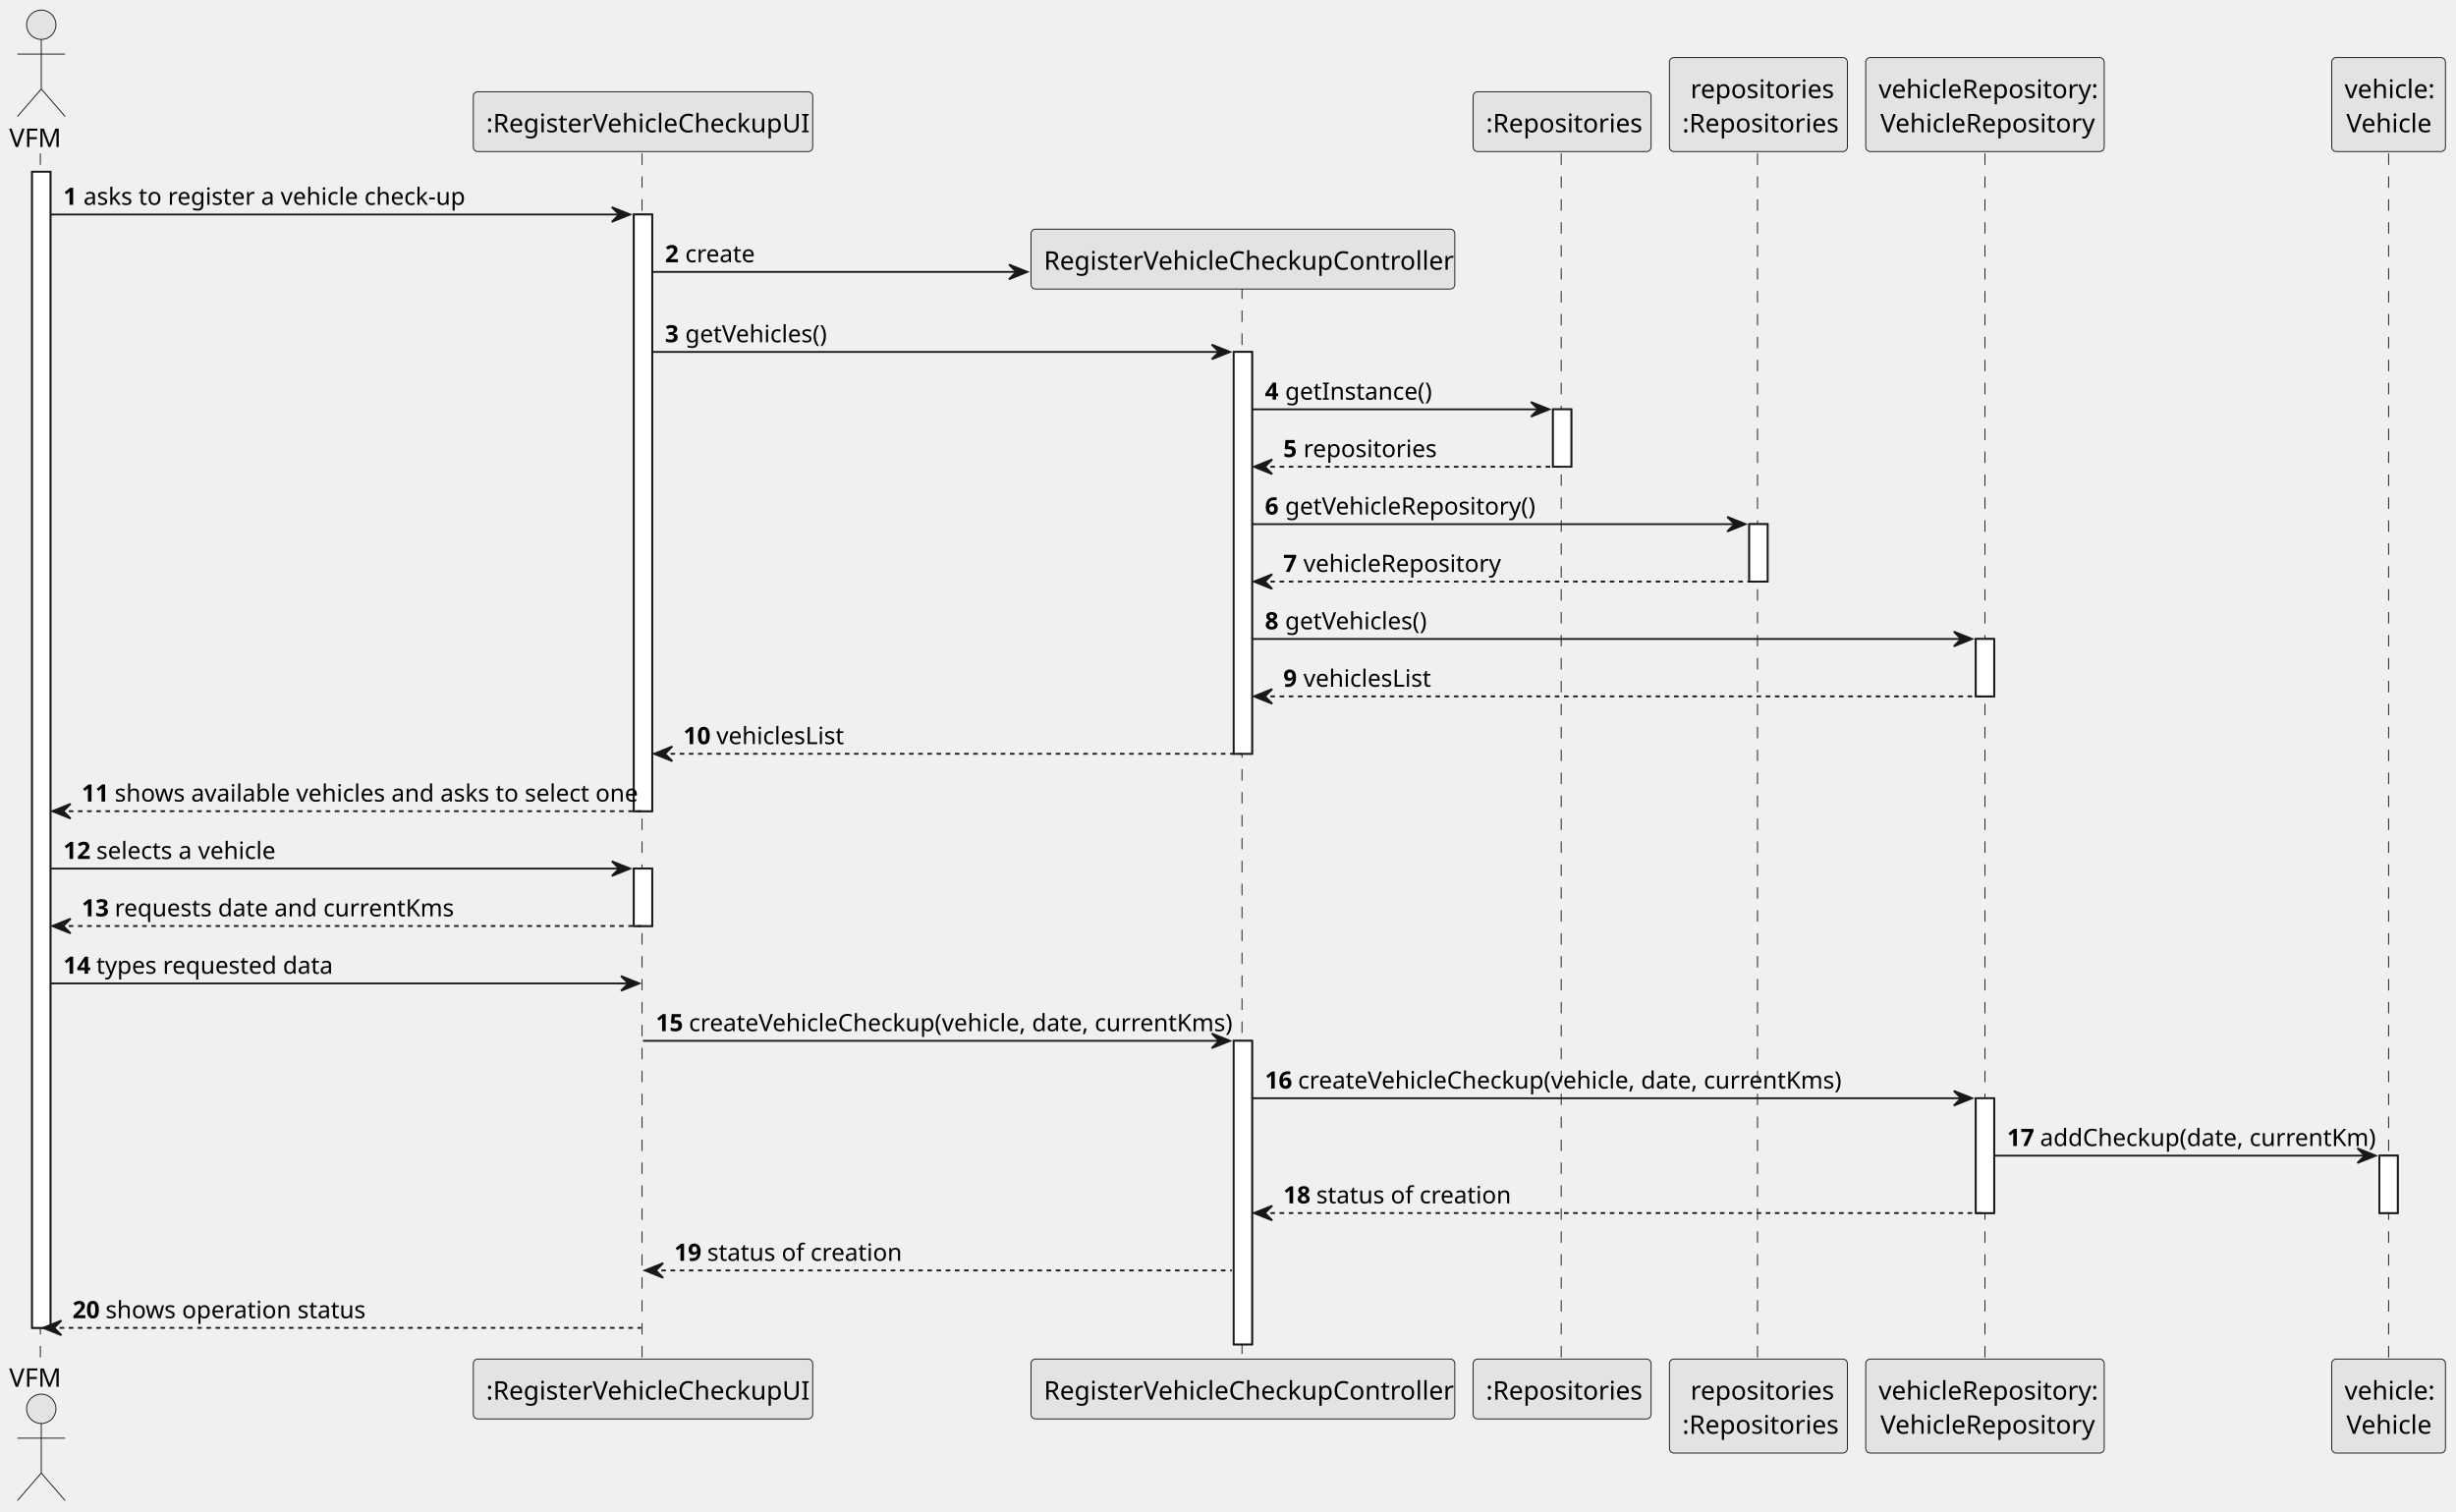
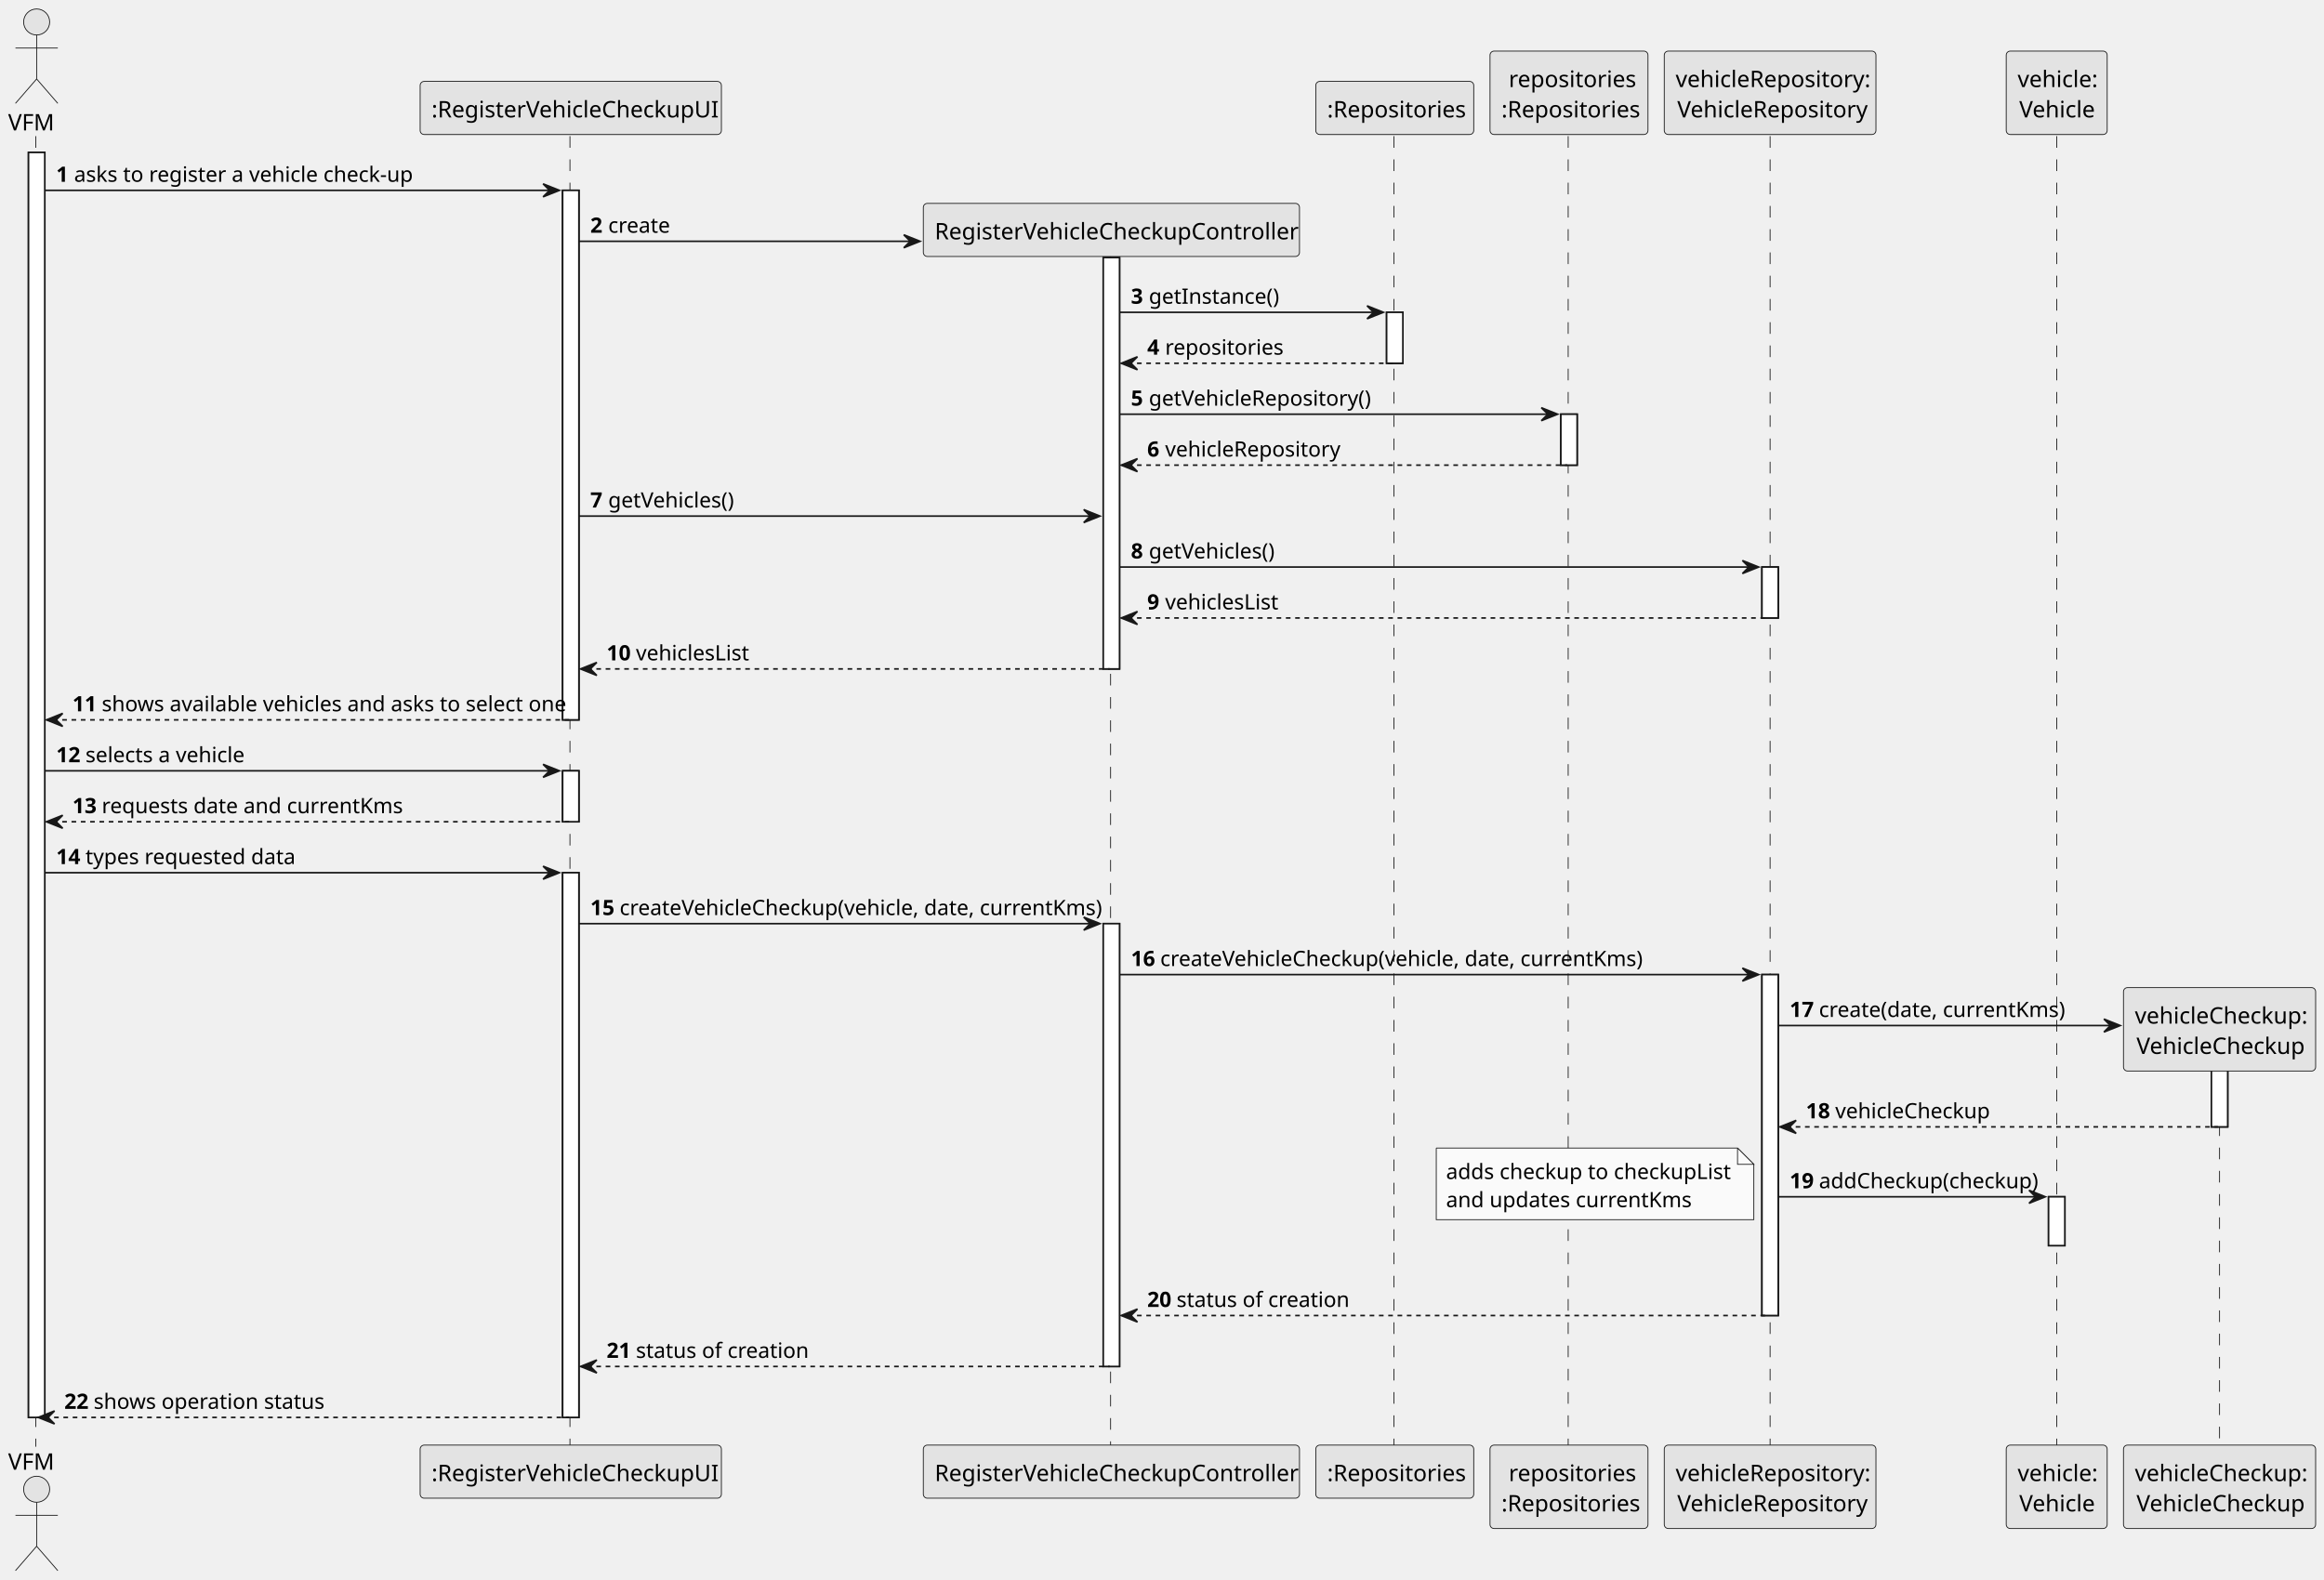
- <svg xmlns="http://www.w3.org/2000/svg" contentStyleType="text/css" height="659.2px" preserveAspectRatio="none" style="width:1071px;height:659px;background:#FFFFFF;" version="1.1" viewBox="0 0 1071 659" width="1071.2px" zoomAndPan="magnify">
+ <svg xmlns="http://www.w3.org/2000/svg" contentStyleType="text/css" height="679.7px" preserveAspectRatio="none" style="width:999px;height:679px;background:#FFFFFF;" version="1.1" viewBox="0 0 999 679" width="999.6px" zoomAndPan="magnify">
  <defs />
  <g>
-     <rect fill="#FFFFFF" height="504.12" style="stroke:#181818;stroke-width:0.8;" width="8" x="14" y="74.897" />
-     <rect fill="#FFFFFF" height="260.192" style="stroke:#181818;stroke-width:0.8;" width="8" x="276.4" y="93.53" />
-     <rect fill="#FFFFFF" height="25.033" style="stroke:#181818;stroke-width:0.8;" width="8" x="276.4" y="378.755" />
-     <rect fill="#FFFFFF" height="175.23" style="stroke:#181818;stroke-width:0.8;" width="8" x="538" y="153.459" />
-     <rect fill="#FFFFFF" height="132.364" style="stroke:#181818;stroke-width:0.8;" width="8" x="538" y="453.853" />
-     <rect fill="#FFFFFF" height="25.033" style="stroke:#181818;stroke-width:0.8;" width="8" x="677.2" y="178.492" />
-     <rect fill="#FFFFFF" height="25.033" style="stroke:#181818;stroke-width:0.8;" width="8" x="762.8" y="228.558" />
-     <rect fill="#FFFFFF" height="25.033" style="stroke:#181818;stroke-width:0.8;" width="8" x="861.6" y="278.623" />
-     <rect fill="#FFFFFF" height="50.066" style="stroke:#181818;stroke-width:0.8;" width="8" x="861.6" y="478.886" />
-     <rect fill="#FFFFFF" height="25.033" style="stroke:#181818;stroke-width:0.8;" width="8" x="1037.6" y="503.919" />
-     <line style="stroke:#181818;stroke-width:0.4;stroke-dasharray:5.0,5.0;" x1="17.6" x2="17.6" y1="66.897" y2="593.417" />
-     <line style="stroke:#181818;stroke-width:0.4;stroke-dasharray:5.0,5.0;" x1="280" x2="280" y1="66.897" y2="593.417" />
-     <line style="stroke:#181818;stroke-width:0.4;stroke-dasharray:5.0,5.0;" x1="541.6" x2="541.6" y1="125.378" y2="593.417" />
-     <line style="stroke:#181818;stroke-width:0.4;stroke-dasharray:5.0,5.0;" x1="680.8" x2="680.8" y1="66.897" y2="593.417" />
-     <line style="stroke:#181818;stroke-width:0.4;stroke-dasharray:5.0,5.0;" x1="766.4" x2="766.4" y1="66.897" y2="593.417" />
-     <line style="stroke:#181818;stroke-width:0.4;stroke-dasharray:5.0,5.0;" x1="865.6" x2="865.6" y1="66.897" y2="593.417" />
-     <line style="stroke:#181818;stroke-width:0.4;stroke-dasharray:5.0,5.0;" x1="1041.6" x2="1041.6" y1="66.897" y2="593.417" />
-     <text fill="#000000" font-family="sans-serif" font-size="11.2" lengthAdjust="spacing" textLength="23.2" x="4" y="64.086">VFM</text>
-     <ellipse cx="18" cy="10.8" fill="#E3E3E3" rx="6.4" ry="6.4" style="stroke:#181818;stroke-width:0.4;" />
-     <path d="M18,17.2 L18,38.8 M7.6,23.6 L28.4,23.6 M18,38.8 L7.6,50.8 M18,38.8 L28.4,50.8 " fill="none" style="stroke:#181818;stroke-width:0.4;" />
-     <text fill="#000000" font-family="sans-serif" font-size="11.2" lengthAdjust="spacing" textLength="23.2" x="4" y="604.703">VFM</text>
-     <ellipse cx="18" cy="614.314" fill="#E3E3E3" rx="6.4" ry="6.4" style="stroke:#181818;stroke-width:0.4;" />
-     <path d="M18,620.714 L18,642.314 M7.6,627.114 L28.4,627.114 M18,642.314 L7.6,654.314 M18,642.314 L28.4,654.314 " fill="none" style="stroke:#181818;stroke-width:0.4;" />
-     <rect fill="#E3E3E3" height="26.097" rx="2" ry="2" style="stroke:#181818;stroke-width:0.4;" width="148" x="206.4" y="40" />
-     <text fill="#000000" font-family="sans-serif" font-size="11.2" lengthAdjust="spacing" textLength="136.8" x="212" y="57.686">:RegisterVehicleCheckupUI</text>
-     <rect fill="#E3E3E3" height="26.097" rx="2" ry="2" style="stroke:#181818;stroke-width:0.4;" width="148" x="206.4" y="592.617" />
-     <text fill="#000000" font-family="sans-serif" font-size="11.2" lengthAdjust="spacing" textLength="136.8" x="212" y="610.303">:RegisterVehicleCheckupUI</text>
-     <rect fill="#E3E3E3" height="26.097" rx="2" ry="2" style="stroke:#181818;stroke-width:0.4;" width="184.8" x="449.6" y="592.617" />
-     <text fill="#000000" font-family="sans-serif" font-size="11.2" lengthAdjust="spacing" textLength="173.6" x="455.2" y="610.303">RegisterVehicleCheckupController</text>
-     <rect fill="#E3E3E3" height="26.097" rx="2" ry="2" style="stroke:#181818;stroke-width:0.4;" width="77.6" x="642.4" y="40" />
-     <text fill="#000000" font-family="sans-serif" font-size="11.2" lengthAdjust="spacing" textLength="66.4" x="648" y="57.686">:Repositories</text>
-     <rect fill="#E3E3E3" height="26.097" rx="2" ry="2" style="stroke:#181818;stroke-width:0.4;" width="77.6" x="642.4" y="592.617" />
-     <text fill="#000000" font-family="sans-serif" font-size="11.2" lengthAdjust="spacing" textLength="66.4" x="648" y="610.303">:Repositories</text>
-     <rect fill="#E3E3E3" height="40.994" rx="2" ry="2" style="stroke:#181818;stroke-width:0.4;" width="77.6" x="728" y="25.103" />
-     <text fill="#000000" font-family="sans-serif" font-size="11.2" lengthAdjust="spacing" textLength="59.2" x="737.2" y="42.789">repositories</text>
-     <text fill="#000000" font-family="sans-serif" font-size="11.2" lengthAdjust="spacing" textLength="66.4" x="733.6" y="57.686">:Repositories</text>
-     <rect fill="#E3E3E3" height="40.994" rx="2" ry="2" style="stroke:#181818;stroke-width:0.4;" width="77.6" x="728" y="592.617" />
-     <text fill="#000000" font-family="sans-serif" font-size="11.2" lengthAdjust="spacing" textLength="59.2" x="737.2" y="610.303">repositories</text>
-     <text fill="#000000" font-family="sans-serif" font-size="11.2" lengthAdjust="spacing" textLength="66.4" x="733.6" y="625.2">:Repositories</text>
-     <rect fill="#E3E3E3" height="40.994" rx="2" ry="2" style="stroke:#181818;stroke-width:0.4;" width="104" x="813.6" y="25.103" />
-     <text fill="#000000" font-family="sans-serif" font-size="11.2" lengthAdjust="spacing" textLength="92.8" x="819.2" y="42.789">vehicleRepository:</text>
-     <text fill="#000000" font-family="sans-serif" font-size="11.2" lengthAdjust="spacing" textLength="91.2" x="820" y="57.686">VehicleRepository</text>
-     <rect fill="#E3E3E3" height="40.994" rx="2" ry="2" style="stroke:#181818;stroke-width:0.4;" width="104" x="813.6" y="592.617" />
-     <text fill="#000000" font-family="sans-serif" font-size="11.2" lengthAdjust="spacing" textLength="92.8" x="819.2" y="610.303">vehicleRepository:</text>
-     <text fill="#000000" font-family="sans-serif" font-size="11.2" lengthAdjust="spacing" textLength="91.2" x="820" y="625.2">VehicleRepository</text>
-     <rect fill="#E3E3E3" height="40.994" rx="2" ry="2" style="stroke:#181818;stroke-width:0.4;" width="49.6" x="1016.8" y="25.103" />
-     <text fill="#000000" font-family="sans-serif" font-size="11.2" lengthAdjust="spacing" textLength="38.4" x="1022.4" y="42.789">vehicle:</text>
-     <text fill="#000000" font-family="sans-serif" font-size="11.2" lengthAdjust="spacing" textLength="36.8" x="1023.2" y="57.686">Vehicle</text>
-     <rect fill="#E3E3E3" height="40.994" rx="2" ry="2" style="stroke:#181818;stroke-width:0.4;" width="49.6" x="1016.8" y="592.617" />
-     <text fill="#000000" font-family="sans-serif" font-size="11.2" lengthAdjust="spacing" textLength="38.4" x="1022.4" y="610.303">vehicle:</text>
-     <text fill="#000000" font-family="sans-serif" font-size="11.2" lengthAdjust="spacing" textLength="36.8" x="1023.2" y="625.2">Vehicle</text>
-     <rect fill="#FFFFFF" height="504.12" style="stroke:#181818;stroke-width:0.8;" width="8" x="14" y="74.897" />
-     <rect fill="#FFFFFF" height="260.192" style="stroke:#181818;stroke-width:0.8;" width="8" x="276.4" y="93.53" />
-     <rect fill="#FFFFFF" height="25.033" style="stroke:#181818;stroke-width:0.8;" width="8" x="276.4" y="378.755" />
-     <rect fill="#FFFFFF" height="175.23" style="stroke:#181818;stroke-width:0.8;" width="8" x="538" y="153.459" />
-     <rect fill="#FFFFFF" height="132.364" style="stroke:#181818;stroke-width:0.8;" width="8" x="538" y="453.853" />
-     <rect fill="#FFFFFF" height="25.033" style="stroke:#181818;stroke-width:0.8;" width="8" x="677.2" y="178.492" />
-     <rect fill="#FFFFFF" height="25.033" style="stroke:#181818;stroke-width:0.8;" width="8" x="762.8" y="228.558" />
-     <rect fill="#FFFFFF" height="25.033" style="stroke:#181818;stroke-width:0.8;" width="8" x="861.6" y="278.623" />
-     <rect fill="#FFFFFF" height="50.066" style="stroke:#181818;stroke-width:0.8;" width="8" x="861.6" y="478.886" />
-     <rect fill="#FFFFFF" height="25.033" style="stroke:#181818;stroke-width:0.8;" width="8" x="1037.6" y="503.919" />
-     <polygon fill="#181818" points="266.8,90.33,274.8,93.53,266.8,96.73,270,93.53" style="stroke:#181818;stroke-width:0.8;" />
-     <line style="stroke:#181818;stroke-width:0.8;" x1="22" x2="271.6" y1="93.53" y2="93.53" />
-     <text fill="#000000" font-family="sans-serif" font-size="10.4" font-weight="bold" lengthAdjust="spacing" textLength="5.6" x="27.6" y="89.32">1</text>
-     <text fill="#000000" font-family="sans-serif" font-size="10.4" lengthAdjust="spacing" textLength="160.8" x="36.4" y="89.32">asks to register a vehicle check-up</text>
-     <polygon fill="#181818" points="440,115.362,448,118.562,440,121.763,443.2,118.562" style="stroke:#181818;stroke-width:0.8;" />
-     <line style="stroke:#181818;stroke-width:0.8;" x1="284.4" x2="444.8" y1="118.562" y2="118.562" />
-     <text fill="#000000" font-family="sans-serif" font-size="10.4" font-weight="bold" lengthAdjust="spacing" textLength="5.6" x="290" y="114.352">2</text>
-     <text fill="#000000" font-family="sans-serif" font-size="10.4" lengthAdjust="spacing" textLength="28.8" x="298.8" y="114.352">create</text>
-     <rect fill="#E3E3E3" height="26.097" rx="2" ry="2" style="stroke:#181818;stroke-width:0.4;" width="184.8" x="449.6" y="99.93" />
-     <text fill="#000000" font-family="sans-serif" font-size="11.2" lengthAdjust="spacing" textLength="173.6" x="455.2" y="117.616">RegisterVehicleCheckupController</text>
-     <polygon fill="#181818" points="528.4,150.259,536.4,153.459,528.4,156.659,531.6,153.459" style="stroke:#181818;stroke-width:0.8;" />
-     <line style="stroke:#181818;stroke-width:0.8;" x1="284.4" x2="533.2" y1="153.459" y2="153.459" />
-     <text fill="#000000" font-family="sans-serif" font-size="10.4" font-weight="bold" lengthAdjust="spacing" textLength="5.6" x="290" y="149.249">3</text>
-     <text fill="#000000" font-family="sans-serif" font-size="10.4" lengthAdjust="spacing" textLength="60.8" x="298.8" y="149.249">getVehicles()</text>
-     <polygon fill="#181818" points="667.6,175.292,675.6,178.492,667.6,181.692,670.8,178.492" style="stroke:#181818;stroke-width:0.8;" />
-     <line style="stroke:#181818;stroke-width:0.8;" x1="546" x2="672.4" y1="178.492" y2="178.492" />
-     <text fill="#000000" font-family="sans-serif" font-size="10.4" font-weight="bold" lengthAdjust="spacing" textLength="5.6" x="551.6" y="174.282">4</text>
-     <text fill="#000000" font-family="sans-serif" font-size="10.4" lengthAdjust="spacing" textLength="60" x="560.4" y="174.282">getInstance()</text>
-     <polygon fill="#181818" points="554.8,200.325,546.8,203.525,554.8,206.725,551.6,203.525" style="stroke:#181818;stroke-width:0.8;" />
-     <line style="stroke:#181818;stroke-width:0.8;stroke-dasharray:2.0,2.0;" x1="550" x2="680.4" y1="203.525" y2="203.525" />
-     <text fill="#000000" font-family="sans-serif" font-size="10.4" font-weight="bold" lengthAdjust="spacing" textLength="5.6" x="559.6" y="199.315">5</text>
-     <text fill="#000000" font-family="sans-serif" font-size="10.4" lengthAdjust="spacing" textLength="53.6" x="568.4" y="199.315">repositories</text>
-     <polygon fill="#181818" points="753.2,225.358,761.2,228.558,753.2,231.758,756.4,228.558" style="stroke:#181818;stroke-width:0.8;" />
-     <line style="stroke:#181818;stroke-width:0.8;" x1="546" x2="758" y1="228.558" y2="228.558" />
-     <text fill="#000000" font-family="sans-serif" font-size="10.4" font-weight="bold" lengthAdjust="spacing" textLength="5.6" x="551.6" y="224.348">6</text>
-     <text fill="#000000" font-family="sans-serif" font-size="10.4" lengthAdjust="spacing" textLength="104.8" x="560.4" y="224.348">getVehicleRepository()</text>
-     <polygon fill="#181818" points="554.8,250.391,546.8,253.591,554.8,256.791,551.6,253.591" style="stroke:#181818;stroke-width:0.8;" />
-     <line style="stroke:#181818;stroke-width:0.8;stroke-dasharray:2.0,2.0;" x1="550" x2="766" y1="253.591" y2="253.591" />
-     <text fill="#000000" font-family="sans-serif" font-size="10.4" font-weight="bold" lengthAdjust="spacing" textLength="5.6" x="559.6" y="249.381">7</text>
-     <text fill="#000000" font-family="sans-serif" font-size="10.4" lengthAdjust="spacing" textLength="80.8" x="568.4" y="249.381">vehicleRepository</text>
-     <polygon fill="#181818" points="852,275.423,860,278.623,852,281.823,855.2,278.623" style="stroke:#181818;stroke-width:0.8;" />
-     <line style="stroke:#181818;stroke-width:0.8;" x1="546" x2="856.8" y1="278.623" y2="278.623" />
-     <text fill="#000000" font-family="sans-serif" font-size="10.4" font-weight="bold" lengthAdjust="spacing" textLength="5.6" x="551.6" y="274.413">8</text>
-     <text fill="#000000" font-family="sans-serif" font-size="10.4" lengthAdjust="spacing" textLength="60.8" x="560.4" y="274.413">getVehicles()</text>
-     <polygon fill="#181818" points="554.8,300.456,546.8,303.656,554.8,306.856,551.6,303.656" style="stroke:#181818;stroke-width:0.8;" />
-     <line style="stroke:#181818;stroke-width:0.8;stroke-dasharray:2.0,2.0;" x1="550" x2="864.8" y1="303.656" y2="303.656" />
-     <text fill="#000000" font-family="sans-serif" font-size="10.4" font-weight="bold" lengthAdjust="spacing" textLength="5.6" x="559.6" y="299.446">9</text>
-     <text fill="#000000" font-family="sans-serif" font-size="10.4" lengthAdjust="spacing" textLength="53.6" x="568.4" y="299.446">vehiclesList</text>
-     <polygon fill="#181818" points="293.2,325.489,285.2,328.689,293.2,331.889,290,328.689" style="stroke:#181818;stroke-width:0.8;" />
-     <line style="stroke:#181818;stroke-width:0.8;stroke-dasharray:2.0,2.0;" x1="288.4" x2="541.2" y1="328.689" y2="328.689" />
-     <text fill="#000000" font-family="sans-serif" font-size="10.4" font-weight="bold" lengthAdjust="spacing" textLength="11.2" x="298" y="324.479">10</text>
-     <text fill="#000000" font-family="sans-serif" font-size="10.4" lengthAdjust="spacing" textLength="53.6" x="312.4" y="324.479">vehiclesList</text>
-     <polygon fill="#181818" points="30.8,350.522,22.8,353.722,30.8,356.922,27.6,353.722" style="stroke:#181818;stroke-width:0.8;" />
-     <line style="stroke:#181818;stroke-width:0.8;stroke-dasharray:2.0,2.0;" x1="26" x2="279.6" y1="353.722" y2="353.722" />
-     <text fill="#000000" font-family="sans-serif" font-size="10.4" font-weight="bold" lengthAdjust="spacing" textLength="11.2" x="35.6" y="349.512">11</text>
-     <text fill="#000000" font-family="sans-serif" font-size="10.4" lengthAdjust="spacing" textLength="220.8" x="50" y="349.512">shows available vehicles and asks to select one</text>
-     <polygon fill="#181818" points="266.8,375.555,274.8,378.755,266.8,381.955,270,378.755" style="stroke:#181818;stroke-width:0.8;" />
-     <line style="stroke:#181818;stroke-width:0.8;" x1="22" x2="271.6" y1="378.755" y2="378.755" />
-     <text fill="#000000" font-family="sans-serif" font-size="10.4" font-weight="bold" lengthAdjust="spacing" textLength="11.2" x="27.6" y="374.545">12</text>
-     <text fill="#000000" font-family="sans-serif" font-size="10.4" lengthAdjust="spacing" textLength="76.8" x="42" y="374.545">selects a vehicle</text>
-     <polygon fill="#181818" points="30.8,400.587,22.8,403.788,30.8,406.988,27.6,403.788" style="stroke:#181818;stroke-width:0.8;" />
-     <line style="stroke:#181818;stroke-width:0.8;stroke-dasharray:2.0,2.0;" x1="26" x2="279.6" y1="403.788" y2="403.788" />
-     <text fill="#000000" font-family="sans-serif" font-size="10.4" font-weight="bold" lengthAdjust="spacing" textLength="11.2" x="35.6" y="399.577">13</text>
-     <text fill="#000000" font-family="sans-serif" font-size="10.4" lengthAdjust="spacing" textLength="140" x="50" y="399.577">requests date and currentKms</text>
-     <polygon fill="#181818" points="270.8,425.62,278.8,428.82,270.8,432.02,274,428.82" style="stroke:#181818;stroke-width:0.8;" />
-     <line style="stroke:#181818;stroke-width:0.8;" x1="22" x2="275.6" y1="428.82" y2="428.82" />
-     <text fill="#000000" font-family="sans-serif" font-size="10.4" font-weight="bold" lengthAdjust="spacing" textLength="11.2" x="27.6" y="424.61">14</text>
-     <text fill="#000000" font-family="sans-serif" font-size="10.4" lengthAdjust="spacing" textLength="97.6" x="42" y="424.61">types requested data</text>
-     <polygon fill="#181818" points="528.4,450.653,536.4,453.853,528.4,457.053,531.6,453.853" style="stroke:#181818;stroke-width:0.8;" />
-     <line style="stroke:#181818;stroke-width:0.8;" x1="280.4" x2="533.2" y1="453.853" y2="453.853" />
-     <text fill="#000000" font-family="sans-serif" font-size="10.4" font-weight="bold" lengthAdjust="spacing" textLength="11.2" x="286" y="449.643">15</text>
-     <text fill="#000000" font-family="sans-serif" font-size="10.4" lengthAdjust="spacing" textLength="228" x="300.4" y="449.643">createVehicleCheckup(vehicle, date, currentKms)</text>
-     <polygon fill="#181818" points="852,475.686,860,478.886,852,482.086,855.2,478.886" style="stroke:#181818;stroke-width:0.8;" />
-     <line style="stroke:#181818;stroke-width:0.8;" x1="546" x2="856.8" y1="478.886" y2="478.886" />
-     <text fill="#000000" font-family="sans-serif" font-size="10.4" font-weight="bold" lengthAdjust="spacing" textLength="11.2" x="551.6" y="474.676">16</text>
-     <text fill="#000000" font-family="sans-serif" font-size="10.4" lengthAdjust="spacing" textLength="228" x="566" y="474.676">createVehicleCheckup(vehicle, date, currentKms)</text>
-     <polygon fill="#181818" points="1028,500.719,1036,503.919,1028,507.119,1031.2,503.919" style="stroke:#181818;stroke-width:0.8;" />
-     <line style="stroke:#181818;stroke-width:0.8;" x1="869.6" x2="1032.8" y1="503.919" y2="503.919" />
-     <text fill="#000000" font-family="sans-serif" font-size="10.4" font-weight="bold" lengthAdjust="spacing" textLength="11.2" x="875.2" y="499.709">17</text>
-     <text fill="#000000" font-family="sans-serif" font-size="10.4" lengthAdjust="spacing" textLength="138.4" x="889.6" y="499.709">addCheckup(date, currentKm)</text>
-     <polygon fill="#181818" points="554.8,525.752,546.8,528.952,554.8,532.152,551.6,528.952" style="stroke:#181818;stroke-width:0.8;" />
-     <line style="stroke:#181818;stroke-width:0.8;stroke-dasharray:2.0,2.0;" x1="550" x2="864.8" y1="528.952" y2="528.952" />
-     <text fill="#000000" font-family="sans-serif" font-size="10.4" font-weight="bold" lengthAdjust="spacing" textLength="11.2" x="559.6" y="524.741">18</text>
-     <text fill="#000000" font-family="sans-serif" font-size="10.4" lengthAdjust="spacing" textLength="80" x="574" y="524.741">status of creation</text>
-     <polygon fill="#181818" points="289.2,550.784,281.2,553.984,289.2,557.184,286,553.984" style="stroke:#181818;stroke-width:0.8;" />
-     <line style="stroke:#181818;stroke-width:0.8;stroke-dasharray:2.0,2.0;" x1="284.4" x2="537.2" y1="553.984" y2="553.984" />
-     <text fill="#000000" font-family="sans-serif" font-size="10.4" font-weight="bold" lengthAdjust="spacing" textLength="11.2" x="294" y="549.774">19</text>
-     <text fill="#000000" font-family="sans-serif" font-size="10.4" lengthAdjust="spacing" textLength="80" x="308.4" y="549.774">status of creation</text>
-     <polygon fill="#181818" points="26.8,575.817,18.8,579.017,26.8,582.217,23.6,579.017" style="stroke:#181818;stroke-width:0.8;" />
-     <line style="stroke:#181818;stroke-width:0.8;stroke-dasharray:2.0,2.0;" x1="22" x2="279.6" y1="579.017" y2="579.017" />
-     <text fill="#000000" font-family="sans-serif" font-size="10.4" font-weight="bold" lengthAdjust="spacing" textLength="11.2" x="31.6" y="574.807">20</text>
-     <text fill="#000000" font-family="sans-serif" font-size="10.4" lengthAdjust="spacing" textLength="107.2" x="46" y="574.807">shows operation status</text>
+     <rect fill="#FFFFFF" height="543.882" style="stroke:#181818;stroke-width:0.7;" width="7" x="12.25" y="65.535" />
+     <rect fill="#FFFFFF" height="227.668" style="stroke:#181818;stroke-width:0.7;" width="7" x="241.85" y="81.838" />
+     <rect fill="#FFFFFF" height="21.904" style="stroke:#181818;stroke-width:0.7;" width="7" x="241.85" y="331.41" />
+     <rect fill="#FFFFFF" height="234.199" style="stroke:#181818;stroke-width:0.7;" width="7" x="241.85" y="375.218" />
+     <rect fill="#FFFFFF" height="176.861" style="stroke:#181818;stroke-width:0.7;" width="7" x="474.25" y="110.742" />
+     <rect fill="#FFFFFF" height="190.392" style="stroke:#181818;stroke-width:0.7;" width="7" x="474.25" y="397.122" />
+     <rect fill="#FFFFFF" height="21.904" style="stroke:#181818;stroke-width:0.7;" width="7" x="596.05" y="134.277" />
+     <rect fill="#FFFFFF" height="21.904" style="stroke:#181818;stroke-width:0.7;" width="7" x="670.95" y="178.084" />
+     <rect fill="#FFFFFF" height="21.904" style="stroke:#181818;stroke-width:0.7;" width="7" x="757.4" y="243.796" />
+     <rect fill="#FFFFFF" height="146.584" style="stroke:#181818;stroke-width:0.7;" width="7" x="757.4" y="419.025" />
+     <rect fill="#FFFFFF" height="21" style="stroke:#181818;stroke-width:0.7;" width="7" x="880.6" y="514.554" />
+     <rect fill="#FFFFFF" height="36.569" style="stroke:#181818;stroke-width:0.7;" width="7" x="950.6" y="447.929" />
+     <line style="stroke:#181818;stroke-width:0.35;stroke-dasharray:5.0,5.0;" x1="15.4" x2="15.4" y1="58.535" y2="622.017" />
+     <line style="stroke:#181818;stroke-width:0.35;stroke-dasharray:5.0,5.0;" x1="245" x2="245" y1="58.535" y2="622.017" />
+     <line style="stroke:#181818;stroke-width:0.35;stroke-dasharray:5.0,5.0;" x1="477.4" x2="477.4" y1="109.706" y2="622.017" />
+     <line style="stroke:#181818;stroke-width:0.35;stroke-dasharray:5.0,5.0;" x1="599.2" x2="599.2" y1="58.535" y2="622.017" />
+     <line style="stroke:#181818;stroke-width:0.35;stroke-dasharray:5.0,5.0;" x1="674.1" x2="674.1" y1="58.535" y2="622.017" />
+     <line style="stroke:#181818;stroke-width:0.35;stroke-dasharray:5.0,5.0;" x1="760.9" x2="760.9" y1="58.535" y2="622.017" />
+     <line style="stroke:#181818;stroke-width:0.35;stroke-dasharray:5.0,5.0;" x1="884.1" x2="884.1" y1="58.535" y2="622.017" />
+     <line style="stroke:#181818;stroke-width:0.35;stroke-dasharray:5.0,5.0;" x1="954.1" x2="954.1" y1="453.41" y2="622.017" />
+     <text fill="#000000" font-family="sans-serif" font-size="9.8" lengthAdjust="spacing" textLength="20.3" x="3.5" y="56.075">VFM</text>
+     <ellipse cx="15.75" cy="9.45" fill="#E3E3E3" rx="5.6" ry="5.6" style="stroke:#181818;stroke-width:0.35;" />
+     <path d="M15.75,15.05 L15.75,33.95 M6.65,20.65 L24.85,20.65 M15.75,33.95 L6.65,44.45 M15.75,33.95 L24.85,44.45 " fill="none" style="stroke:#181818;stroke-width:0.35;" />
+     <text fill="#000000" font-family="sans-serif" font-size="9.8" lengthAdjust="spacing" textLength="20.3" x="3.5" y="631.892">VFM</text>
+     <ellipse cx="15.75" cy="640.302" fill="#E3E3E3" rx="5.6" ry="5.6" style="stroke:#181818;stroke-width:0.35;" />
+     <path d="M15.75,645.902 L15.75,664.802 M6.65,651.502 L24.85,651.502 M15.75,664.802 L6.65,675.302 M15.75,664.802 L24.85,675.302 " fill="none" style="stroke:#181818;stroke-width:0.35;" />
+     <rect fill="#E3E3E3" height="22.835" rx="1.75" ry="1.75" style="stroke:#181818;stroke-width:0.35;" width="129.5" x="180.6" y="35" />
+     <text fill="#000000" font-family="sans-serif" font-size="9.8" lengthAdjust="spacing" textLength="119.7" x="185.5" y="50.475">:RegisterVehicleCheckupUI</text>
+     <rect fill="#E3E3E3" height="22.835" rx="1.75" ry="1.75" style="stroke:#181818;stroke-width:0.35;" width="129.5" x="180.6" y="621.317" />
+     <text fill="#000000" font-family="sans-serif" font-size="9.8" lengthAdjust="spacing" textLength="119.7" x="185.5" y="636.792">:RegisterVehicleCheckupUI</text>
+     <rect fill="#E3E3E3" height="22.835" rx="1.75" ry="1.75" style="stroke:#181818;stroke-width:0.35;" width="161.7" x="396.9" y="621.317" />
+     <text fill="#000000" font-family="sans-serif" font-size="9.8" lengthAdjust="spacing" textLength="151.9" x="401.8" y="636.792">RegisterVehicleCheckupController</text>
+     <rect fill="#E3E3E3" height="22.835" rx="1.75" ry="1.75" style="stroke:#181818;stroke-width:0.35;" width="67.9" x="565.6" y="35" />
+     <text fill="#000000" font-family="sans-serif" font-size="9.8" lengthAdjust="spacing" textLength="58.1" x="570.5" y="50.475">:Repositories</text>
+     <rect fill="#E3E3E3" height="22.835" rx="1.75" ry="1.75" style="stroke:#181818;stroke-width:0.35;" width="67.9" x="565.6" y="621.317" />
+     <text fill="#000000" font-family="sans-serif" font-size="9.8" lengthAdjust="spacing" textLength="58.1" x="570.5" y="636.792">:Repositories</text>
+     <rect fill="#E3E3E3" height="35.87" rx="1.75" ry="1.75" style="stroke:#181818;stroke-width:0.35;" width="67.9" x="640.5" y="21.965" />
+     <text fill="#000000" font-family="sans-serif" font-size="9.8" lengthAdjust="spacing" textLength="51.8" x="648.55" y="37.44">repositories</text>
+     <text fill="#000000" font-family="sans-serif" font-size="9.8" lengthAdjust="spacing" textLength="58.1" x="645.4" y="50.475">:Repositories</text>
+     <rect fill="#E3E3E3" height="35.87" rx="1.75" ry="1.75" style="stroke:#181818;stroke-width:0.35;" width="67.9" x="640.5" y="621.317" />
+     <text fill="#000000" font-family="sans-serif" font-size="9.8" lengthAdjust="spacing" textLength="51.8" x="648.55" y="636.792">repositories</text>
+     <text fill="#000000" font-family="sans-serif" font-size="9.8" lengthAdjust="spacing" textLength="58.1" x="645.4" y="649.827">:Repositories</text>
+     <rect fill="#E3E3E3" height="35.87" rx="1.75" ry="1.75" style="stroke:#181818;stroke-width:0.35;" width="91" x="715.4" y="21.965" />
+     <text fill="#000000" font-family="sans-serif" font-size="9.8" lengthAdjust="spacing" textLength="81.2" x="720.3" y="37.44">vehicleRepository:</text>
+     <text fill="#000000" font-family="sans-serif" font-size="9.8" lengthAdjust="spacing" textLength="79.8" x="721" y="50.475">VehicleRepository</text>
+     <rect fill="#E3E3E3" height="35.87" rx="1.75" ry="1.75" style="stroke:#181818;stroke-width:0.35;" width="91" x="715.4" y="621.317" />
+     <text fill="#000000" font-family="sans-serif" font-size="9.8" lengthAdjust="spacing" textLength="81.2" x="720.3" y="636.792">vehicleRepository:</text>
+     <text fill="#000000" font-family="sans-serif" font-size="9.8" lengthAdjust="spacing" textLength="79.8" x="721" y="649.827">VehicleRepository</text>
+     <rect fill="#E3E3E3" height="35.87" rx="1.75" ry="1.75" style="stroke:#181818;stroke-width:0.35;" width="43.4" x="862.4" y="21.965" />
+     <text fill="#000000" font-family="sans-serif" font-size="9.8" lengthAdjust="spacing" textLength="33.6" x="867.3" y="37.44">vehicle:</text>
+     <text fill="#000000" font-family="sans-serif" font-size="9.8" lengthAdjust="spacing" textLength="32.2" x="868" y="50.475">Vehicle</text>
+     <rect fill="#E3E3E3" height="35.87" rx="1.75" ry="1.75" style="stroke:#181818;stroke-width:0.35;" width="43.4" x="862.4" y="621.317" />
+     <text fill="#000000" font-family="sans-serif" font-size="9.8" lengthAdjust="spacing" textLength="33.6" x="867.3" y="636.792">vehicle:</text>
+     <text fill="#000000" font-family="sans-serif" font-size="9.8" lengthAdjust="spacing" textLength="32.2" x="868" y="649.827">Vehicle</text>
+     <rect fill="#E3E3E3" height="35.87" rx="1.75" ry="1.75" style="stroke:#181818;stroke-width:0.35;" width="82.6" x="912.8" y="621.317" />
+     <text fill="#000000" font-family="sans-serif" font-size="9.8" lengthAdjust="spacing" textLength="72.8" x="917.7" y="636.792">vehicleCheckup:</text>
+     <text fill="#000000" font-family="sans-serif" font-size="9.8" lengthAdjust="spacing" textLength="71.4" x="918.4" y="649.827">VehicleCheckup</text>
+     <rect fill="#FFFFFF" height="543.882" style="stroke:#181818;stroke-width:0.7;" width="7" x="12.25" y="65.535" />
+     <rect fill="#FFFFFF" height="227.668" style="stroke:#181818;stroke-width:0.7;" width="7" x="241.85" y="81.838" />
+     <rect fill="#FFFFFF" height="21.904" style="stroke:#181818;stroke-width:0.7;" width="7" x="241.85" y="331.41" />
+     <rect fill="#FFFFFF" height="234.199" style="stroke:#181818;stroke-width:0.7;" width="7" x="241.85" y="375.218" />
+     <rect fill="#FFFFFF" height="176.861" style="stroke:#181818;stroke-width:0.7;" width="7" x="474.25" y="110.742" />
+     <rect fill="#FFFFFF" height="190.392" style="stroke:#181818;stroke-width:0.7;" width="7" x="474.25" y="397.122" />
+     <rect fill="#FFFFFF" height="21.904" style="stroke:#181818;stroke-width:0.7;" width="7" x="596.05" y="134.277" />
+     <rect fill="#FFFFFF" height="21.904" style="stroke:#181818;stroke-width:0.7;" width="7" x="670.95" y="178.084" />
+     <rect fill="#FFFFFF" height="21.904" style="stroke:#181818;stroke-width:0.7;" width="7" x="757.4" y="243.796" />
+     <rect fill="#FFFFFF" height="146.584" style="stroke:#181818;stroke-width:0.7;" width="7" x="757.4" y="419.025" />
+     <rect fill="#FFFFFF" height="21" style="stroke:#181818;stroke-width:0.7;" width="7" x="880.6" y="514.554" />
+     <rect fill="#FFFFFF" height="36.569" style="stroke:#181818;stroke-width:0.7;" width="7" x="950.6" y="447.929" />
+     <polygon fill="#181818" points="233.45,79.038,240.45,81.838,233.45,84.638,236.25,81.838" style="stroke:#181818;stroke-width:0.7;" />
+     <line style="stroke:#181818;stroke-width:0.7;" x1="19.25" x2="237.65" y1="81.838" y2="81.838" />
+     <text fill="#000000" font-family="sans-serif" font-size="9.1" font-weight="bold" lengthAdjust="spacing" textLength="4.9" x="24.15" y="78.155">1</text>
+     <text fill="#000000" font-family="sans-serif" font-size="9.1" lengthAdjust="spacing" textLength="140.7" x="31.85" y="78.155">asks to register a vehicle check-up</text>
+     <polygon fill="#181818" points="388.5,100.942,395.5,103.742,388.5,106.542,391.3,103.742" style="stroke:#181818;stroke-width:0.7;" />
+     <line style="stroke:#181818;stroke-width:0.7;" x1="248.85" x2="392.7" y1="103.742" y2="103.742" />
+     <text fill="#000000" font-family="sans-serif" font-size="9.1" font-weight="bold" lengthAdjust="spacing" textLength="4.9" x="253.75" y="100.058">2</text>
+     <text fill="#000000" font-family="sans-serif" font-size="9.1" lengthAdjust="spacing" textLength="25.2" x="261.45" y="100.058">create</text>
+     <rect fill="#E3E3E3" height="22.835" rx="1.75" ry="1.75" style="stroke:#181818;stroke-width:0.35;" width="161.7" x="396.9" y="87.439" />
+     <text fill="#000000" font-family="sans-serif" font-size="9.8" lengthAdjust="spacing" textLength="151.9" x="401.8" y="102.914">RegisterVehicleCheckupController</text>
+     <polygon fill="#181818" points="587.65,131.477,594.65,134.277,587.65,137.077,590.45,134.277" style="stroke:#181818;stroke-width:0.7;" />
+     <line style="stroke:#181818;stroke-width:0.7;" x1="481.25" x2="591.85" y1="134.277" y2="134.277" />
+     <text fill="#000000" font-family="sans-serif" font-size="9.1" font-weight="bold" lengthAdjust="spacing" textLength="4.9" x="486.15" y="130.593">3</text>
+     <text fill="#000000" font-family="sans-serif" font-size="9.1" lengthAdjust="spacing" textLength="52.5" x="493.85" y="130.593">getInstance()</text>
+     <polygon fill="#181818" points="488.95,153.381,481.95,156.181,488.95,158.981,486.15,156.181" style="stroke:#181818;stroke-width:0.7;" />
+     <line style="stroke:#181818;stroke-width:0.7;stroke-dasharray:2.0,2.0;" x1="484.75" x2="598.85" y1="156.181" y2="156.181" />
+     <text fill="#000000" font-family="sans-serif" font-size="9.1" font-weight="bold" lengthAdjust="spacing" textLength="4.9" x="493.15" y="152.497">4</text>
+     <text fill="#000000" font-family="sans-serif" font-size="9.1" lengthAdjust="spacing" textLength="46.9" x="500.85" y="152.497">repositories</text>
+     <polygon fill="#181818" points="662.55,175.284,669.55,178.084,662.55,180.884,665.35,178.084" style="stroke:#181818;stroke-width:0.7;" />
+     <line style="stroke:#181818;stroke-width:0.7;" x1="481.25" x2="666.75" y1="178.084" y2="178.084" />
+     <text fill="#000000" font-family="sans-serif" font-size="9.1" font-weight="bold" lengthAdjust="spacing" textLength="4.9" x="486.15" y="174.4">5</text>
+     <text fill="#000000" font-family="sans-serif" font-size="9.1" lengthAdjust="spacing" textLength="91.7" x="493.85" y="174.4">getVehicleRepository()</text>
+     <polygon fill="#181818" points="488.95,197.188,481.95,199.988,488.95,202.788,486.15,199.988" style="stroke:#181818;stroke-width:0.7;" />
+     <line style="stroke:#181818;stroke-width:0.7;stroke-dasharray:2.0,2.0;" x1="484.75" x2="673.75" y1="199.988" y2="199.988" />
+     <text fill="#000000" font-family="sans-serif" font-size="9.1" font-weight="bold" lengthAdjust="spacing" textLength="4.9" x="493.15" y="196.304">6</text>
+     <text fill="#000000" font-family="sans-serif" font-size="9.1" lengthAdjust="spacing" textLength="70.7" x="500.85" y="196.304">vehicleRepository</text>
+     <polygon fill="#181818" points="465.85,219.092,472.85,221.892,465.85,224.692,468.65,221.892" style="stroke:#181818;stroke-width:0.7;" />
+     <line style="stroke:#181818;stroke-width:0.7;" x1="248.85" x2="470.05" y1="221.892" y2="221.892" />
+     <text fill="#000000" font-family="sans-serif" font-size="9.1" font-weight="bold" lengthAdjust="spacing" textLength="4.9" x="253.75" y="218.208">7</text>
+     <text fill="#000000" font-family="sans-serif" font-size="9.1" lengthAdjust="spacing" textLength="53.2" x="261.45" y="218.208">getVehicles()</text>
+     <polygon fill="#181818" points="749,240.995,756,243.796,749,246.595,751.8,243.796" style="stroke:#181818;stroke-width:0.7;" />
+     <line style="stroke:#181818;stroke-width:0.7;" x1="481.25" x2="753.2" y1="243.796" y2="243.796" />
+     <text fill="#000000" font-family="sans-serif" font-size="9.1" font-weight="bold" lengthAdjust="spacing" textLength="4.9" x="486.15" y="240.112">8</text>
+     <text fill="#000000" font-family="sans-serif" font-size="9.1" lengthAdjust="spacing" textLength="53.2" x="493.85" y="240.112">getVehicles()</text>
+     <polygon fill="#181818" points="488.95,262.899,481.95,265.699,488.95,268.499,486.15,265.699" style="stroke:#181818;stroke-width:0.7;" />
+     <line style="stroke:#181818;stroke-width:0.7;stroke-dasharray:2.0,2.0;" x1="484.75" x2="760.2" y1="265.699" y2="265.699" />
+     <text fill="#000000" font-family="sans-serif" font-size="9.1" font-weight="bold" lengthAdjust="spacing" textLength="4.9" x="493.15" y="262.015">9</text>
+     <text fill="#000000" font-family="sans-serif" font-size="9.1" lengthAdjust="spacing" textLength="46.9" x="500.85" y="262.015">vehiclesList</text>
+     <polygon fill="#181818" points="256.55,284.803,249.55,287.603,256.55,290.403,253.75,287.603" style="stroke:#181818;stroke-width:0.7;" />
+     <line style="stroke:#181818;stroke-width:0.7;stroke-dasharray:2.0,2.0;" x1="252.35" x2="477.05" y1="287.603" y2="287.603" />
+     <text fill="#000000" font-family="sans-serif" font-size="9.1" font-weight="bold" lengthAdjust="spacing" textLength="9.8" x="260.75" y="283.919">10</text>
+     <text fill="#000000" font-family="sans-serif" font-size="9.1" lengthAdjust="spacing" textLength="46.9" x="273.35" y="283.919">vehiclesList</text>
+     <polygon fill="#181818" points="26.95,306.707,19.95,309.507,26.95,312.307,24.15,309.507" style="stroke:#181818;stroke-width:0.7;" />
+     <line style="stroke:#181818;stroke-width:0.7;stroke-dasharray:2.0,2.0;" x1="22.75" x2="244.65" y1="309.507" y2="309.507" />
+     <text fill="#000000" font-family="sans-serif" font-size="9.1" font-weight="bold" lengthAdjust="spacing" textLength="9.8" x="31.15" y="305.823">11</text>
+     <text fill="#000000" font-family="sans-serif" font-size="9.1" lengthAdjust="spacing" textLength="193.2" x="43.75" y="305.823">shows available vehicles and asks to select one</text>
+     <polygon fill="#181818" points="233.45,328.61,240.45,331.41,233.45,334.21,236.25,331.41" style="stroke:#181818;stroke-width:0.7;" />
+     <line style="stroke:#181818;stroke-width:0.7;" x1="19.25" x2="237.65" y1="331.41" y2="331.41" />
+     <text fill="#000000" font-family="sans-serif" font-size="9.1" font-weight="bold" lengthAdjust="spacing" textLength="9.8" x="24.15" y="327.726">12</text>
+     <text fill="#000000" font-family="sans-serif" font-size="9.1" lengthAdjust="spacing" textLength="67.2" x="36.75" y="327.726">selects a vehicle</text>
+     <polygon fill="#181818" points="26.95,350.514,19.95,353.314,26.95,356.114,24.15,353.314" style="stroke:#181818;stroke-width:0.7;" />
+     <line style="stroke:#181818;stroke-width:0.7;stroke-dasharray:2.0,2.0;" x1="22.75" x2="244.65" y1="353.314" y2="353.314" />
+     <text fill="#000000" font-family="sans-serif" font-size="9.1" font-weight="bold" lengthAdjust="spacing" textLength="9.8" x="31.15" y="349.63">13</text>
+     <text fill="#000000" font-family="sans-serif" font-size="9.1" lengthAdjust="spacing" textLength="122.5" x="43.75" y="349.63">requests date and currentKms</text>
+     <polygon fill="#181818" points="233.45,372.418,240.45,375.218,233.45,378.018,236.25,375.218" style="stroke:#181818;stroke-width:0.7;" />
+     <line style="stroke:#181818;stroke-width:0.7;" x1="19.25" x2="237.65" y1="375.218" y2="375.218" />
+     <text fill="#000000" font-family="sans-serif" font-size="9.1" font-weight="bold" lengthAdjust="spacing" textLength="9.8" x="24.15" y="371.534">14</text>
+     <text fill="#000000" font-family="sans-serif" font-size="9.1" lengthAdjust="spacing" textLength="85.4" x="36.75" y="371.534">types requested data</text>
+     <polygon fill="#181818" points="465.85,394.322,472.85,397.122,465.85,399.921,468.65,397.122" style="stroke:#181818;stroke-width:0.7;" />
+     <line style="stroke:#181818;stroke-width:0.7;" x1="248.85" x2="470.05" y1="397.122" y2="397.122" />
+     <text fill="#000000" font-family="sans-serif" font-size="9.1" font-weight="bold" lengthAdjust="spacing" textLength="9.8" x="253.75" y="393.438">15</text>
+     <text fill="#000000" font-family="sans-serif" font-size="9.1" lengthAdjust="spacing" textLength="199.5" x="266.35" y="393.438">createVehicleCheckup(vehicle, date, currentKms)</text>
+     <polygon fill="#181818" points="749,416.225,756,419.025,749,421.825,751.8,419.025" style="stroke:#181818;stroke-width:0.7;" />
+     <line style="stroke:#181818;stroke-width:0.7;" x1="481.25" x2="753.2" y1="419.025" y2="419.025" />
+     <text fill="#000000" font-family="sans-serif" font-size="9.1" font-weight="bold" lengthAdjust="spacing" textLength="9.8" x="486.15" y="415.341">16</text>
+     <text fill="#000000" font-family="sans-serif" font-size="9.1" lengthAdjust="spacing" textLength="199.5" x="498.75" y="415.341">createVehicleCheckup(vehicle, date, currentKms)</text>
+     <polygon fill="#181818" points="904.4,438.129,911.4,440.929,904.4,443.729,907.2,440.929" style="stroke:#181818;stroke-width:0.7;" />
+     <line style="stroke:#181818;stroke-width:0.7;" x1="764.4" x2="908.6" y1="440.929" y2="440.929" />
+     <text fill="#000000" font-family="sans-serif" font-size="9.1" font-weight="bold" lengthAdjust="spacing" textLength="9.8" x="769.3" y="437.245">17</text>
+     <text fill="#000000" font-family="sans-serif" font-size="9.1" lengthAdjust="spacing" textLength="100.8" x="781.9" y="437.245">create(date, currentKms)</text>
+     <rect fill="#E3E3E3" height="35.87" rx="1.75" ry="1.75" style="stroke:#181818;stroke-width:0.35;" width="82.6" x="912.8" y="424.625" />
+     <text fill="#000000" font-family="sans-serif" font-size="9.8" lengthAdjust="spacing" textLength="72.8" x="917.7" y="440.1">vehicleCheckup:</text>
+     <text fill="#000000" font-family="sans-serif" font-size="9.8" lengthAdjust="spacing" textLength="71.4" x="918.4" y="453.135">VehicleCheckup</text>
+     <polygon fill="#181818" points="772.1,481.698,765.1,484.498,772.1,487.298,769.3,484.498" style="stroke:#181818;stroke-width:0.7;" />
+     <line style="stroke:#181818;stroke-width:0.7;stroke-dasharray:2.0,2.0;" x1="767.9" x2="953.4" y1="484.498" y2="484.498" />
+     <text fill="#000000" font-family="sans-serif" font-size="9.1" font-weight="bold" lengthAdjust="spacing" textLength="9.8" x="776.3" y="480.815">18</text>
+     <text fill="#000000" font-family="sans-serif" font-size="9.1" lengthAdjust="spacing" textLength="63" x="788.9" y="480.815">vehicleCheckup</text>
+     <polygon fill="#181818" points="872.2,511.754,879.2,514.554,872.2,517.354,875,514.554" style="stroke:#181818;stroke-width:0.7;" />
+     <line style="stroke:#181818;stroke-width:0.7;" x1="764.4" x2="876.4" y1="514.554" y2="514.554" />
+     <text fill="#000000" font-family="sans-serif" font-size="9.1" font-weight="bold" lengthAdjust="spacing" textLength="9.8" x="769.3" y="510.87">19</text>
+     <text fill="#000000" font-family="sans-serif" font-size="9.1" lengthAdjust="spacing" textLength="90.3" x="781.9" y="510.87">addCheckup(checkup)</text>
+     <path d="M617.4,493.598 L617.4,524.398 L753.9,524.398 L753.9,500.598 L746.9,493.598 L617.4,493.598 " fill="#FAFAFA" style="stroke:#181818;stroke-width:0.35;" />
+     <path d="M746.9,493.598 L746.9,500.598 L753.9,500.598 L746.9,493.598 " fill="#FAFAFA" style="stroke:#181818;stroke-width:0.35;" />
+     <text fill="#000000" font-family="sans-serif" font-size="9.1" lengthAdjust="spacing" textLength="119" x="621.6" y="506.918">adds checkup to checkupList</text>
+     <text fill="#000000" font-family="sans-serif" font-size="9.1" lengthAdjust="spacing" textLength="99.4" x="621.6" y="519.022">and updates currentKms</text>
+     <polygon fill="#181818" points="488.95,562.81,481.95,565.61,488.95,568.41,486.15,565.61" style="stroke:#181818;stroke-width:0.7;" />
+     <line style="stroke:#181818;stroke-width:0.7;stroke-dasharray:2.0,2.0;" x1="484.75" x2="760.2" y1="565.61" y2="565.61" />
+     <text fill="#000000" font-family="sans-serif" font-size="9.1" font-weight="bold" lengthAdjust="spacing" textLength="9.8" x="493.15" y="561.926">20</text>
+     <text fill="#000000" font-family="sans-serif" font-size="9.1" lengthAdjust="spacing" textLength="70" x="505.75" y="561.926">status of creation</text>
+     <polygon fill="#181818" points="256.55,584.713,249.55,587.513,256.55,590.313,253.75,587.513" style="stroke:#181818;stroke-width:0.7;" />
+     <line style="stroke:#181818;stroke-width:0.7;stroke-dasharray:2.0,2.0;" x1="252.35" x2="477.05" y1="587.513" y2="587.513" />
+     <text fill="#000000" font-family="sans-serif" font-size="9.1" font-weight="bold" lengthAdjust="spacing" textLength="9.8" x="260.75" y="583.829">21</text>
+     <text fill="#000000" font-family="sans-serif" font-size="9.1" lengthAdjust="spacing" textLength="70" x="273.35" y="583.829">status of creation</text>
+     <polygon fill="#181818" points="23.45,606.617,16.45,609.417,23.45,612.217,20.65,609.417" style="stroke:#181818;stroke-width:0.7;" />
+     <line style="stroke:#181818;stroke-width:0.7;stroke-dasharray:2.0,2.0;" x1="19.25" x2="244.65" y1="609.417" y2="609.417" />
+     <text fill="#000000" font-family="sans-serif" font-size="9.1" font-weight="bold" lengthAdjust="spacing" textLength="9.8" x="27.65" y="605.733">22</text>
+     <text fill="#000000" font-family="sans-serif" font-size="9.1" lengthAdjust="spacing" textLength="93.8" x="40.25" y="605.733">shows operation status</text>
  </g>
</svg>
